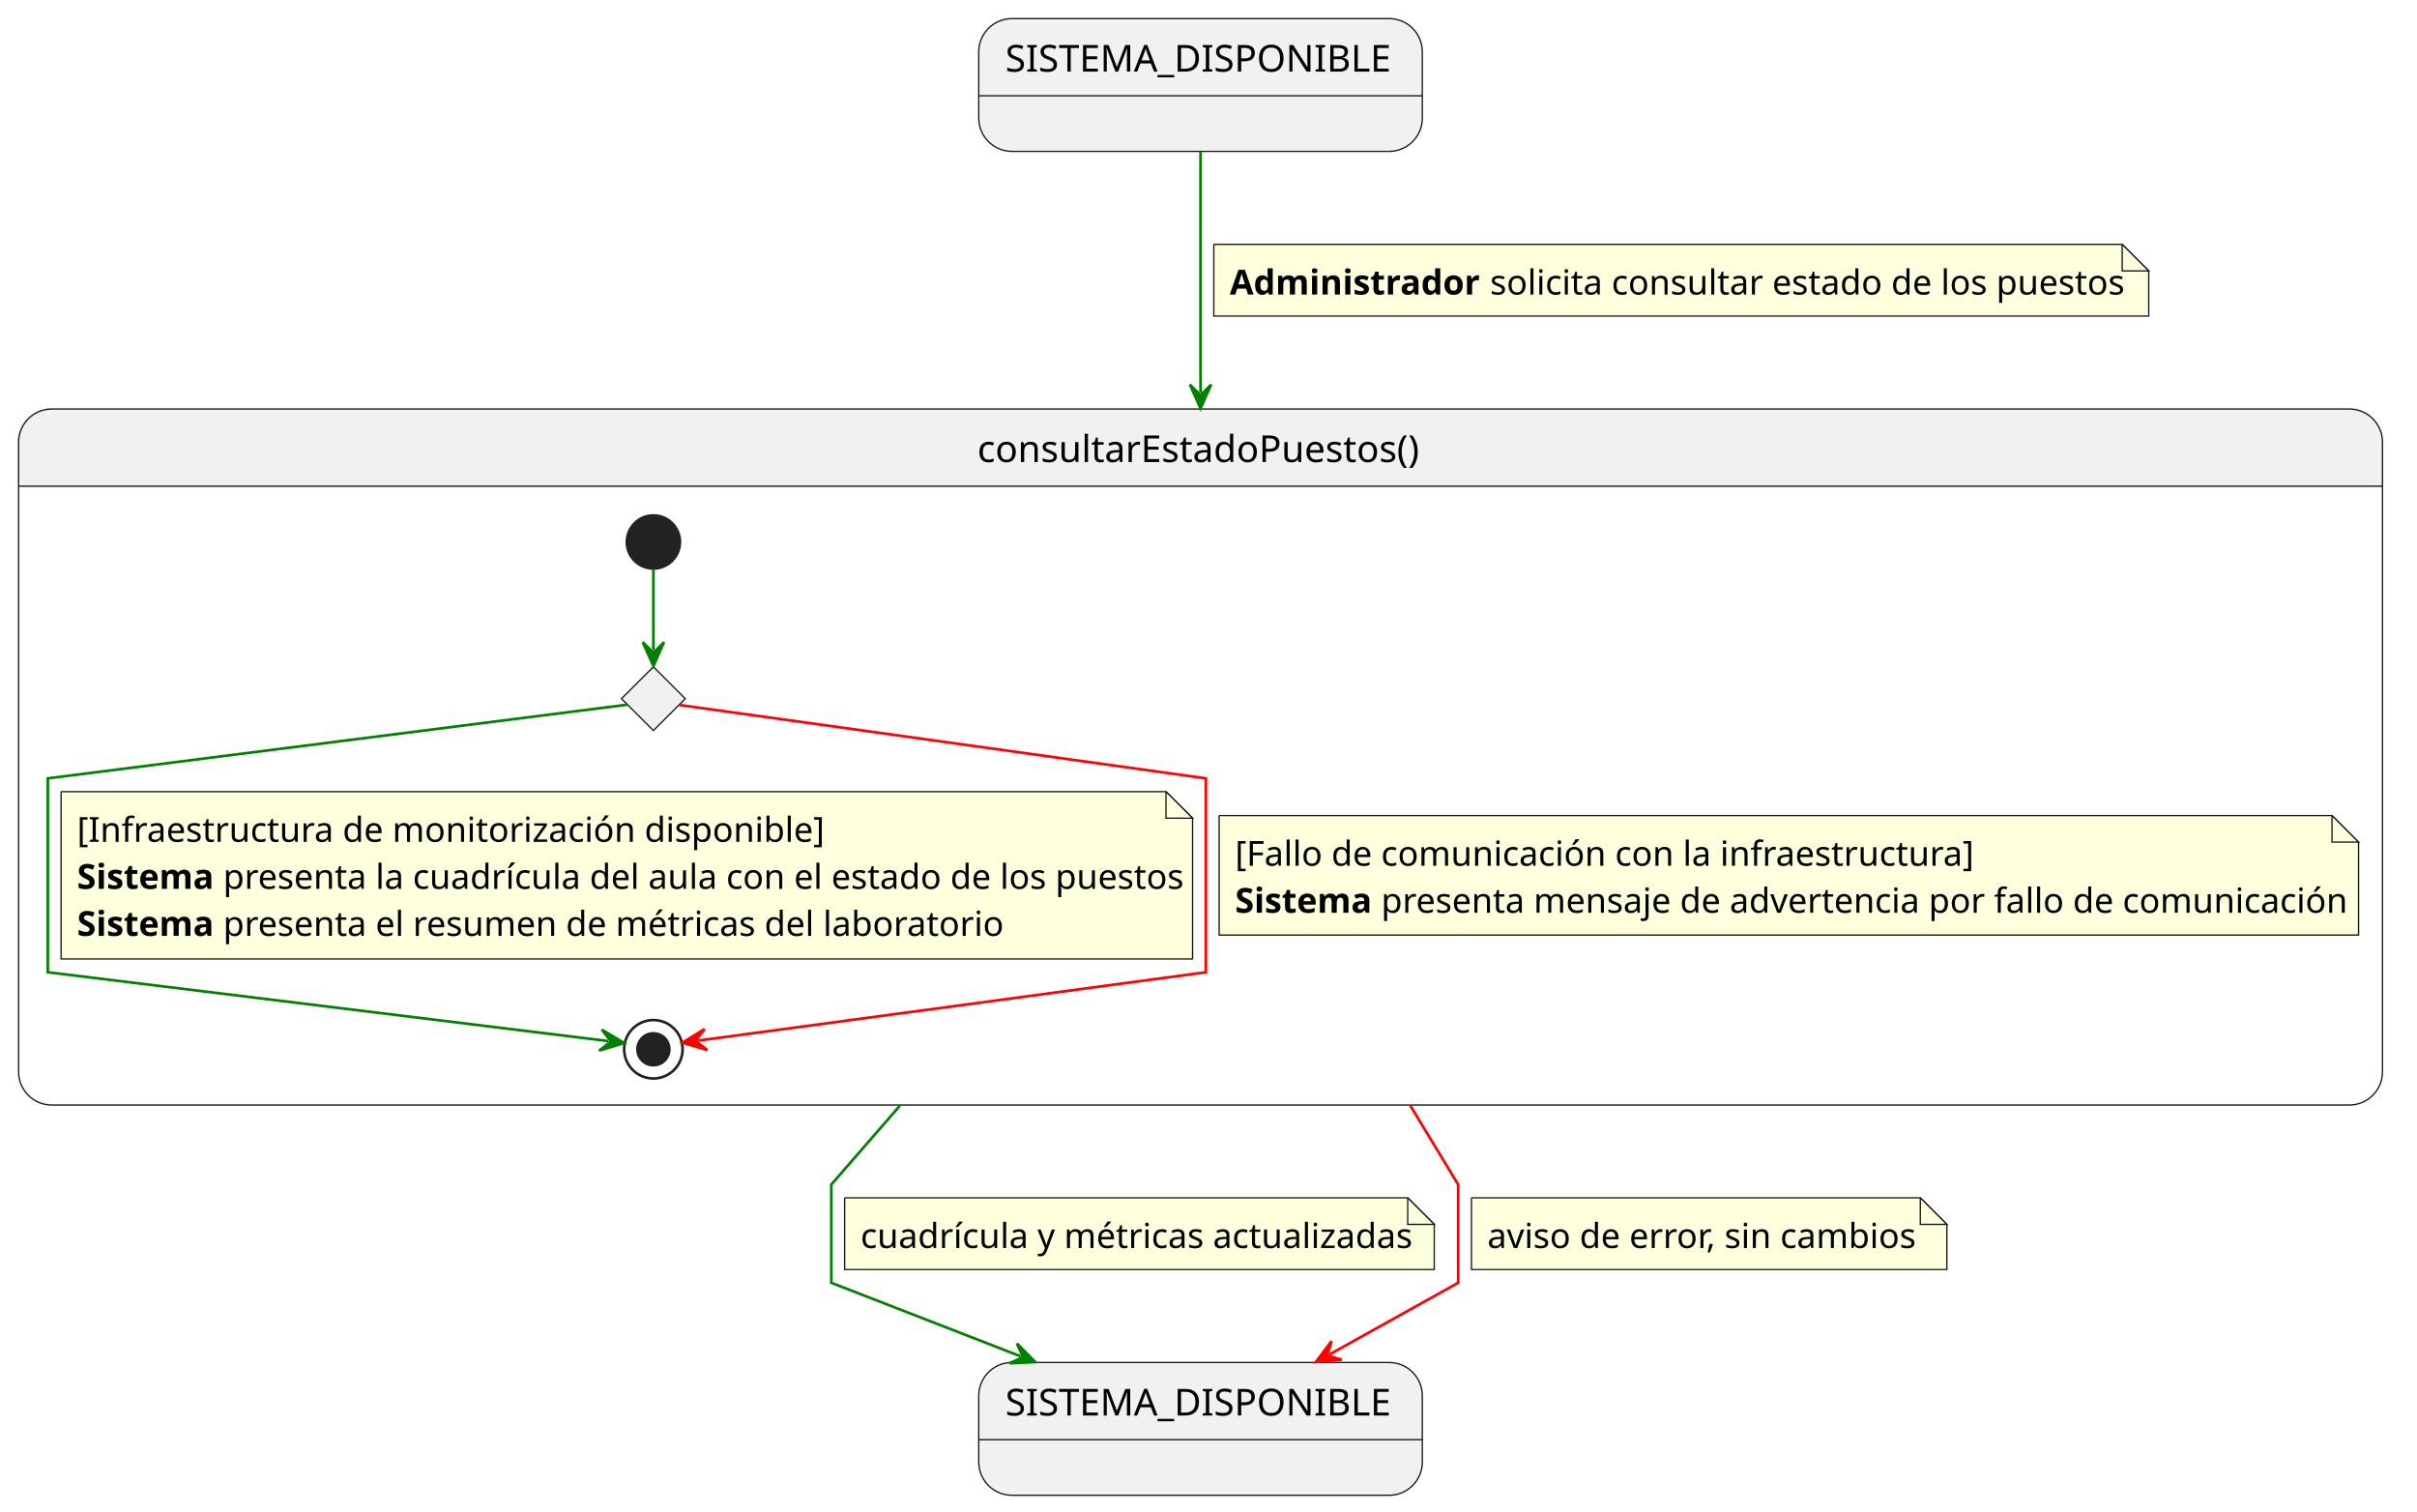
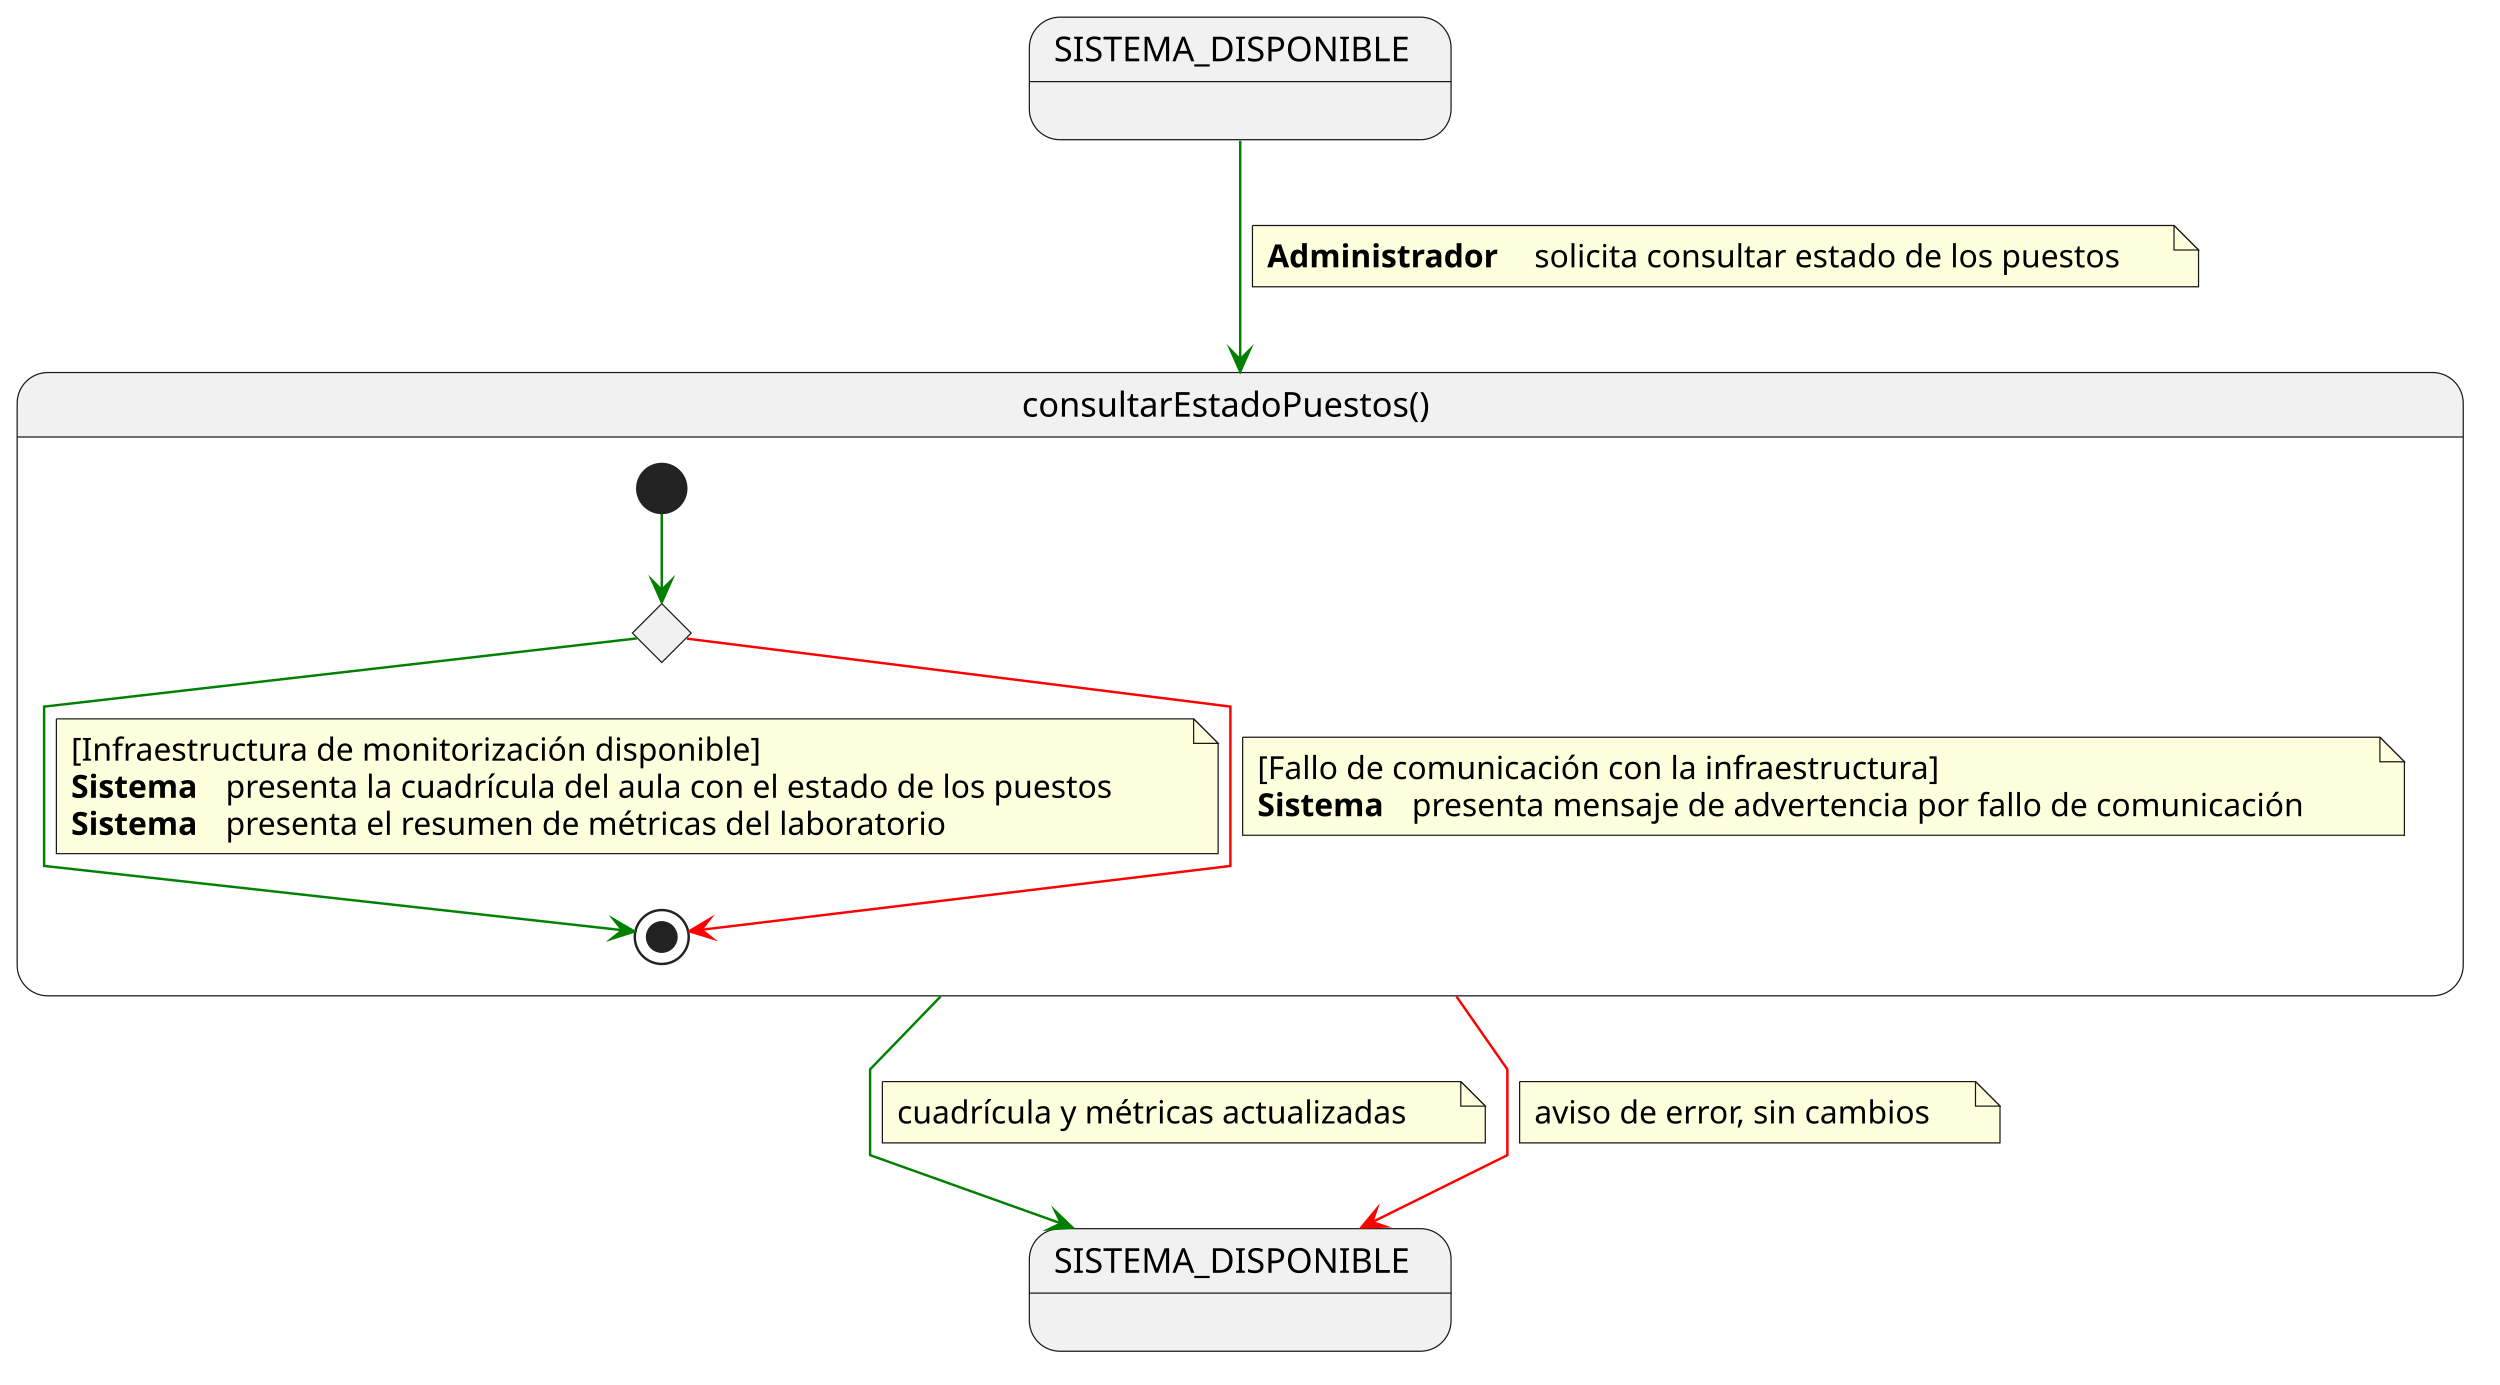
- <svg xmlns="http://www.w3.org/2000/svg" contentStyleType="text/css" height="569px" preserveAspectRatio="none" style="width:910px;height:569px;background:#FFFFFF;" version="1.1" viewBox="0 0 910 569" width="910px" zoomAndPan="magnify">
+ <svg xmlns="http://www.w3.org/2000/svg" version="1.1" data-diagram-type="STATE" style="width:1020px;height:565px;background:#FFFFFF;" width="1020px" height="565px" viewBox="0 0 1020 565" zoomAndPan="magnify" preserveAspectRatio="none" contentStyleType="text/css">
  <defs />
-   <g>
-     <g id="SISTEMA_DISPONIBLE">
-       <rect fill="#F1F1F1" height="50" rx="12.5" ry="12.5" style="stroke:#181818;stroke-width:0.5;" width="167" x="368.5" y="7" />
-       <line style="stroke:#181818;stroke-width:0.5;" x1="368.5" x2="535.5" y1="36.068" y2="36.068" />
-       <text fill="#000000" font-family="sans-serif" font-size="14" lengthAdjust="spacing" textLength="147" x="378.5" y="26.966">SISTEMA_DISPONIBLE</text>
+   <g font-family="sans-serif" lengthAdjust="spacing">
+     <g class="entity" data-qualified-name="SISTEMA_DISPONIBLE" id="ent0001" data-source-line="3">
+       <rect x="419.97" y="7" width="172.065" height="50" fill="#F1F1F1" style="stroke:#181818;stroke-width:0.5;" rx="12.5" ry="12.5" />
+       <line x1="419.97" y1="33.297" x2="592.035" y2="33.297" style="stroke:#181818;stroke-width:0.5;" />
+       <text x="429.97" y="24.995" fill="#000" font-size="14" textLength="152.065">SISTEMA_DISPONIBLE</text>
    </g>
-     <g id="SISTEMA_DISPONIBLE_SALIDA">
-       <rect fill="#F1F1F1" height="50" rx="12.5" ry="12.5" style="stroke:#181818;stroke-width:0.5;" width="167" x="368.5" y="513" />
-       <line style="stroke:#181818;stroke-width:0.5;" x1="368.5" x2="535.5" y1="542.068" y2="542.068" />
-       <text fill="#000000" font-family="sans-serif" font-size="14" lengthAdjust="spacing" textLength="147" x="378.5" y="532.966">SISTEMA_DISPONIBLE</text>
+     <g class="entity" data-qualified-name="SISTEMA_DISPONIBLE_SALIDA" id="ent0002" data-source-line="4">
+       <rect x="419.97" y="501.3" width="172.065" height="50" fill="#F1F1F1" style="stroke:#181818;stroke-width:0.5;" rx="12.5" ry="12.5" />
+       <line x1="419.97" y1="527.597" x2="592.035" y2="527.597" style="stroke:#181818;stroke-width:0.5;" />
+       <text x="429.97" y="519.295" fill="#000" font-size="14" textLength="152.065">SISTEMA_DISPONIBLE</text>
    </g>
-     <path d="M19.5,154 L884.5,154 A12.5,12.5 0 0 1 897,166.5 L897,183.068 L7,183.068 L7,166.5 A12.5,12.5 0 0 1 19.5,154 " fill="#F1F1F1" style="stroke:#F1F1F1;stroke-width:1.0;" />
-     <rect fill="none" height="262.068" rx="12.5" ry="12.5" style="stroke:#181818;stroke-width:0.5;" width="890" x="7" y="154" />
-     <line style="stroke:#181818;stroke-width:0.5;" x1="7" x2="897" y1="183.068" y2="183.068" />
-     <text fill="#000000" font-family="sans-serif" font-size="14" lengthAdjust="spacing" textLength="168" x="368" y="173.966">consultarEstadoPuestos()</text>
-     <g id="elem_c">
-       <polygon fill="#F1F1F1" points="246,251.068,258,263.068,246,275.068,234,263.068,246,251.068" style="stroke:#181818;stroke-width:0.5;" />
+     <g class="entity" data-qualified-name="consultarEstadoPuestos" id="ent0003" data-source-line="11">
+       <path d="M19.5,152 L992.5,152 A12.5,12.5 0 0 1 1005,164.5 L1005,178.297 L7,178.297 L7,164.5 A12.5,12.5 0 0 1 19.5,152" fill="#F1F1F1" />
+       <rect x="7" y="152" width="998" height="254.297" fill="none" style="stroke:#181818;stroke-width:0.5;" rx="12.5" ry="12.5" />
+       <line x1="7" y1="178.297" x2="1005" y2="178.297" style="stroke:#181818;stroke-width:0.5;" />
+       <text x="416.914" y="169.995" fill="#000" font-size="14" textLength="178.172">consultarEstadoPuestos()</text>
+       <g class="entity" data-qualified-name="consultarEstadoPuestos.c" id="ent0004">
+         <polygon points="270,246.297,282,258.297,270,270.297,258,258.297,270,246.297" fill="#F1F1F1" style="stroke:#181818;stroke-width:0.5;stroke-linejoin:miter;stroke-miterlimit:10;" />
+       </g>
+       <g class="start_entity" data-qualified-name="consultarEstadoPuestos..start.consultarEstadoPuestos" id="ent0006" data-source-line="15">
+         <ellipse cx="270" cy="199.297" rx="10" ry="10" fill="#222" style="stroke:#222;stroke-width:1;" />
+       </g>
+       <g class="end_entity" data-qualified-name="consultarEstadoPuestos..end.consultarEstadoPuestos" id="ent0008" data-source-line="17">
+         <ellipse cx="270" cy="382.297" rx="11" ry="11" fill="none" style="stroke:#222;stroke-width:1;" />
+         <ellipse cx="270" cy="382.297" rx="6" ry="6" fill="#222" style="stroke:#222;stroke-width:1;" />
+       </g>
+       <g class="link" data-entity-1="ent0006" data-entity-2="ent0004" id="lnk7" data-source-line="15" data-link-type="dependency">
+         <path d="M270,209.707 C270,219.577 270,230.087 270,240.707" style="stroke:#008000;stroke-width:1;" fill="none" id="*start*consultarEstadoPuestos-to-c" />
+         <polygon points="270,245.707,274,236.707,270,240.707,266,236.707,270,245.707" fill="#008000" style="stroke:#008000;stroke-width:1;stroke-linejoin:miter;stroke-miterlimit:10;" />
+       </g>
+       <g class="link" data-entity-1="ent0004" data-entity-2="ent0008" id="lnk9" data-source-line="17" data-link-type="dependency">
+         <path d="M259.81,260.467 C212.66,265.897 18,288.297 18,288.297 C18,288.297 18,353.297 18,353.297 C18,353.297 205.111,374.085 253.881,379.505" style="stroke:#008000;stroke-width:1;" fill="none" id="c-to-*end*consultarEstadoPuestos" />
+         <polygon points="258.85,380.057,250.347,375.087,253.881,379.505,249.463,383.038,258.85,380.057" fill="#008000" style="stroke:#008000;stroke-width:1;stroke-linejoin:miter;stroke-miterlimit:10;" />
+         <path d="M23,293.297 L23,348.297 L497,348.297 L497,303.297 L487,293.297 L23,293.297" style="stroke:#181818;stroke-width:0.5;" fill="#FEFFDD" />
+         <path d="M487,293.297 L487,303.297 L497,303.297 L487,293.297" style="stroke:#181818;stroke-width:0.5;" fill="#FEFFDD" />
+         <text x="29" y="310.364" fill="#000" font-size="13" textLength="298.771">[Infraestructura de monitorización disponible]</text>
+         <text x="29" y="325.497" fill="#000" font-size="13" textLength="58.906" font-weight="700">Sistema</text>
+         <text x="92.039" y="325.497" fill="#000" font-size="13" textLength="390.406">presenta la cuadrícula del aula con el estado de los puestos</text>
+         <text x="29" y="340.629" fill="#000" font-size="13" textLength="58.906" font-weight="700">Sistema</text>
+         <text x="92.039" y="340.629" fill="#000" font-size="13" textLength="315.098">presenta el resumen de métricas del laboratorio</text>
+       </g>
+       <g class="link" data-entity-1="ent0004" data-entity-2="ent0008" id="lnk10" data-source-line="24" data-link-type="dependency">
+         <path d="M280.27,260.577 C325.17,266.197 502,288.297 502,288.297 C502,288.297 502,353.297 502,353.297 C502,353.297 332.494,373.758 286.154,379.348" style="stroke:#F00;stroke-width:1;" fill="none" id="c-to-*end*consultarEstadoPuestos-1" />
+         <polygon points="281.19,379.947,290.604,382.84,286.154,379.348,289.646,374.898,281.19,379.947" fill="#F00" style="stroke:#F00;stroke-width:1;stroke-linejoin:miter;stroke-miterlimit:10;" />
+         <path d="M507,300.797 L507,340.797 L981,340.797 L981,310.797 L971,300.797 L507,300.797" style="stroke:#181818;stroke-width:0.5;" fill="#FEFFDD" />
+         <path d="M971,300.797 L971,310.797 L981,310.797 L971,300.797" style="stroke:#181818;stroke-width:0.5;" fill="#FEFFDD" />
+         <text x="513" y="317.864" fill="#000" font-size="13" textLength="299.501">[Fallo de comunicación con la infraestructura]</text>
+         <text x="513" y="332.997" fill="#000" font-size="13" textLength="58.906" font-weight="700">Sistema</text>
+         <text x="576.039" y="332.997" fill="#000" font-size="13" textLength="390.851">presenta mensaje de advertencia por fallo de comunicación</text>
+       </g>
    </g>
-     <ellipse cx="246" cy="204.068" fill="#222222" rx="10" ry="10" style="stroke:#222222;stroke-width:1.0;" />
-     <ellipse cx="246" cy="395.068" fill="none" rx="11" ry="11" style="stroke:#222222;stroke-width:1.0;" />
-     <ellipse cx="246" cy="395.068" fill="#222222" rx="6" ry="6" style="stroke:#222222;stroke-width:1.0;" />
-     <g id="link_*start*consultarEstadoPuestos_c">
-       <path d="M246,214.228 C246,224.168 246,234.068 246,244.778 " fill="none" id="*start*consultarEstadoPuestos-to-c" style="stroke:#008000;stroke-width:1.0;" />
-       <polygon fill="#008000" points="246,250.778,250,241.778,246,245.778,242,241.778,246,250.778" style="stroke:#008000;stroke-width:1.0;" />
+     <g class="link" data-entity-1="ent0001" data-entity-2="ent0003" id="lnk5" data-source-line="6" data-link-type="dependency">
+       <path d="M506,57.41 C506,80.05 506,110.6 506,146.61" style="stroke:#008000;stroke-width:1;" fill="none" id="SISTEMA_DISPONIBLE-to-consultarEstadoPuestos" />
+       <polygon points="506,151.61,510,142.61,506,146.61,502,142.61,506,151.61" fill="#008000" style="stroke:#008000;stroke-width:1;stroke-linejoin:miter;stroke-miterlimit:10;" />
+       <path d="M511,92 L511,117 L897,117 L897,102 L887,92 L511,92" style="stroke:#181818;stroke-width:0.5;" fill="#FEFFDD" />
+       <path d="M887,92 L887,102 L897,102 L887,92" style="stroke:#181818;stroke-width:0.5;" fill="#FEFFDD" />
+       <text x="517" y="109.067" fill="#000" font-size="13" textLength="104.863" font-weight="700">Administrador</text>
+       <text x="625.996" y="109.067" fill="#000" font-size="13" textLength="256.521">solicita consultar estado de los puestos</text>
    </g>
-     <g id="link_c_*end*consultarEstadoPuestos">
-       <path d="M236.2,265.318 C192.56,270.868 18,293.068 18,293.068 C18,293.068 18,366.068 18,366.068 C18,366.068 183.505,386.397 229.045,391.987 " fill="none" id="c-to-*end*consultarEstadoPuestos" style="stroke:#008000;stroke-width:1.0;" />
-       <polygon fill="#008000" points="235,392.718,226.554,387.651,230.037,392.109,225.58,395.592,235,392.718" style="stroke:#008000;stroke-width:1.0;" />
-       <path d="M23,298.068 L23,361.068 L449,361.068 L449,308.068 L439,298.068 L23,298.068 " fill="#FEFFDD" style="stroke:#181818;stroke-width:0.5;" />
-       <path d="M439,298.068 L439,308.068 L449,308.068 L439,298.068 " fill="#FEFFDD" style="stroke:#181818;stroke-width:0.5;" />
-       <text fill="#000000" font-family="sans-serif" font-size="13" lengthAdjust="spacing" textLength="274" x="29" y="316.965">[Infraestructura de monitorización disponible]</text>
-       <text fill="#000000" font-family="sans-serif" font-size="13" font-weight="bold" lengthAdjust="spacing" textLength="52" x="29" y="334.671">Sistema</text>
-       <text fill="#000000" font-family="sans-serif" font-size="13" lengthAdjust="spacing" textLength="350" x="84" y="334.671">presenta la cuadrícula del aula con el estado de los puestos</text>
-       <text fill="#000000" font-family="sans-serif" font-size="13" font-weight="bold" lengthAdjust="spacing" textLength="52" x="29" y="352.377">Sistema</text>
-       <text fill="#000000" font-family="sans-serif" font-size="13" lengthAdjust="spacing" textLength="285" x="84" y="352.377">presenta el resumen de métricas del laboratorio</text>
+     <g class="link" data-entity-1="ent0003" data-entity-2="ent0002" id="lnk11" data-source-line="31" data-link-type="dependency">
+       <path d="M383.76,406.56 C366.78,424.12 355,436.3 355,436.3 C355,436.3 355,471.3 355,471.3 C355,471.3 392.912,484.856 432.862,499.146" style="stroke:#008000;stroke-width:1;" fill="none" id="consultarEstadoPuestos-to-SISTEMA_DISPONIBLE_SALIDA" />
+       <polygon points="437.57,500.83,430.443,494.033,432.862,499.146,427.749,501.565,437.57,500.83" fill="#008000" style="stroke:#008000;stroke-width:1;stroke-linejoin:miter;stroke-miterlimit:10;" />
+       <path d="M360,441.3 L360,466.3 L606,466.3 L606,451.3 L596,441.3 L360,441.3" style="stroke:#181818;stroke-width:0.5;" fill="#FEFFDD" />
+       <path d="M596,441.3 L596,451.3 L606,451.3 L596,441.3" style="stroke:#181818;stroke-width:0.5;" fill="#FEFFDD" />
+       <text x="366" y="458.367" fill="#000" font-size="13" textLength="225.64">cuadrícula y métricas actualizadas</text>
    </g>
-     <g id="link_c_*end*consultarEstadoPuestos">
-       <path d="M255.75,265.428 C296.88,271.158 454,293.068 454,293.068 C454,293.068 454,366.068 454,366.068 C454,366.068 305.636,386.038 262.836,391.798 " fill="none" id="c-to-*end*consultarEstadoPuestos-1" style="stroke:#FF0000;stroke-width:1.0;" />
-       <polygon fill="#FF0000" points="256.89,392.598,266.343,395.362,261.845,391.931,265.276,387.433,256.89,392.598" style="stroke:#FF0000;stroke-width:1.0;" />
-       <path d="M459,307.068 L459,352.068 L888,352.068 L888,317.068 L878,307.068 L459,307.068 " fill="#FEFFDD" style="stroke:#181818;stroke-width:0.5;" />
-       <path d="M878,307.068 L878,317.068 L888,317.068 L878,307.068 " fill="#FEFFDD" style="stroke:#181818;stroke-width:0.5;" />
-       <text fill="#000000" font-family="sans-serif" font-size="13" lengthAdjust="spacing" textLength="270" x="465" y="325.965">[Fallo de comunicación con la infraestructura]</text>
-       <text fill="#000000" font-family="sans-serif" font-size="13" font-weight="bold" lengthAdjust="spacing" textLength="52" x="465" y="343.671">Sistema</text>
-       <text fill="#000000" font-family="sans-serif" font-size="13" lengthAdjust="spacing" textLength="353" x="520" y="343.671">presenta mensaje de advertencia por fallo de comunicación</text>
-     </g>
-     <g id="link_SISTEMA_DISPONIBLE_consultarEstadoPuestos">
-       <path d="M452,57.07 C452,80.07 452,110.66 452,147.8 " fill="none" id="SISTEMA_DISPONIBLE-to-consultarEstadoPuestos" style="stroke:#008000;stroke-width:1.0;" />
-       <polygon fill="#008000" points="452,153.8,456,144.8,452,148.8,448,144.8,452,153.8" style="stroke:#008000;stroke-width:1.0;" />
-       <path d="M457,92 L457,119 L809,119 L809,102 L799,92 L457,92 " fill="#FEFFDD" style="stroke:#181818;stroke-width:0.5;" />
-       <path d="M799,92 L799,102 L809,102 L799,92 " fill="#FEFFDD" style="stroke:#181818;stroke-width:0.5;" />
-       <text fill="#000000" font-family="sans-serif" font-size="13" font-weight="bold" lengthAdjust="spacing" textLength="95" x="463" y="110.897">Administrador</text>
-       <text fill="#000000" font-family="sans-serif" font-size="13" lengthAdjust="spacing" textLength="233" x="561" y="110.897">solicita consultar estado de los puestos</text>
-     </g>
-     <g id="link_consultarEstadoPuestos_SISTEMA_DISPONIBLE_SALIDA">
-       <path d="M338.82,416.28 C323.54,433.87 313,446 313,446 C313,446 313,483 313,483 C313,483 347.217,496.298 384.227,510.668 " fill="none" id="consultarEstadoPuestos-to-SISTEMA_DISPONIBLE_SALIDA" style="stroke:#008000;stroke-width:1.0;" />
-       <polygon fill="#008000" points="389.82,512.84,382.878,505.854,385.159,511.03,379.982,513.311,389.82,512.84" style="stroke:#008000;stroke-width:1.0;" />
-       <path d="M318,451 L318,478 L540,478 L540,461 L530,451 L318,451 " fill="#FEFFDD" style="stroke:#181818;stroke-width:0.5;" />
-       <path d="M530,451 L530,461 L540,461 L530,451 " fill="#FEFFDD" style="stroke:#181818;stroke-width:0.5;" />
-       <text fill="#000000" font-family="sans-serif" font-size="13" lengthAdjust="spacing" textLength="201" x="324" y="469.897">cuadrícula y métricas actualizadas</text>
-     </g>
-     <g id="link_consultarEstadoPuestos_SISTEMA_DISPONIBLE_SALIDA">
-       <path d="M530.98,416.28 C541.64,433.87 549,446 549,446 C549,446 549,483 549,483 C549,483 526.463,495.553 500.633,509.923 " fill="none" id="consultarEstadoPuestos-to-SISTEMA_DISPONIBLE_SALIDA-1" style="stroke:#FF0000;stroke-width:1.0;" />
-       <polygon fill="#FF0000" points="495.39,512.84,505.2,511.96,499.759,510.409,501.31,504.969,495.39,512.84" style="stroke:#FF0000;stroke-width:1.0;" />
-       <path d="M554,451 L554,478 L733,478 L733,461 L723,451 L554,451 " fill="#FEFFDD" style="stroke:#181818;stroke-width:0.5;" />
-       <path d="M723,451 L723,461 L733,461 L723,451 " fill="#FEFFDD" style="stroke:#181818;stroke-width:0.5;" />
-       <text fill="#000000" font-family="sans-serif" font-size="13" lengthAdjust="spacing" textLength="158" x="560" y="469.897">aviso de error, sin cambios</text>
+     <g class="link" data-entity-1="ent0003" data-entity-2="ent0002" id="lnk12" data-source-line="36" data-link-type="dependency">
+       <path d="M594.24,406.56 C606.5,424.12 615,436.3 615,436.3 C615,436.3 615,471.3 615,471.3 C615,471.3 588.72,484.32 559.88,498.61" style="stroke:#F00;stroke-width:1;" fill="none" id="consultarEstadoPuestos-to-SISTEMA_DISPONIBLE_SALIDA-1" />
+       <polygon points="555.4,500.83,565.24,500.418,559.88,498.61,561.688,493.25,555.4,500.83" fill="#F00" style="stroke:#F00;stroke-width:1;stroke-linejoin:miter;stroke-miterlimit:10;" />
+       <path d="M620,441.3 L620,466.3 L816,466.3 L816,451.3 L806,441.3 L620,441.3" style="stroke:#181818;stroke-width:0.5;" fill="#FEFFDD" />
+       <path d="M806,441.3 L806,451.3 L816,451.3 L806,441.3" style="stroke:#181818;stroke-width:0.5;" fill="#FEFFDD" />
+       <text x="626" y="458.367" fill="#000" font-size="13" textLength="175.887">aviso de error, sin cambios</text>
    </g>
  </g>
</svg>
